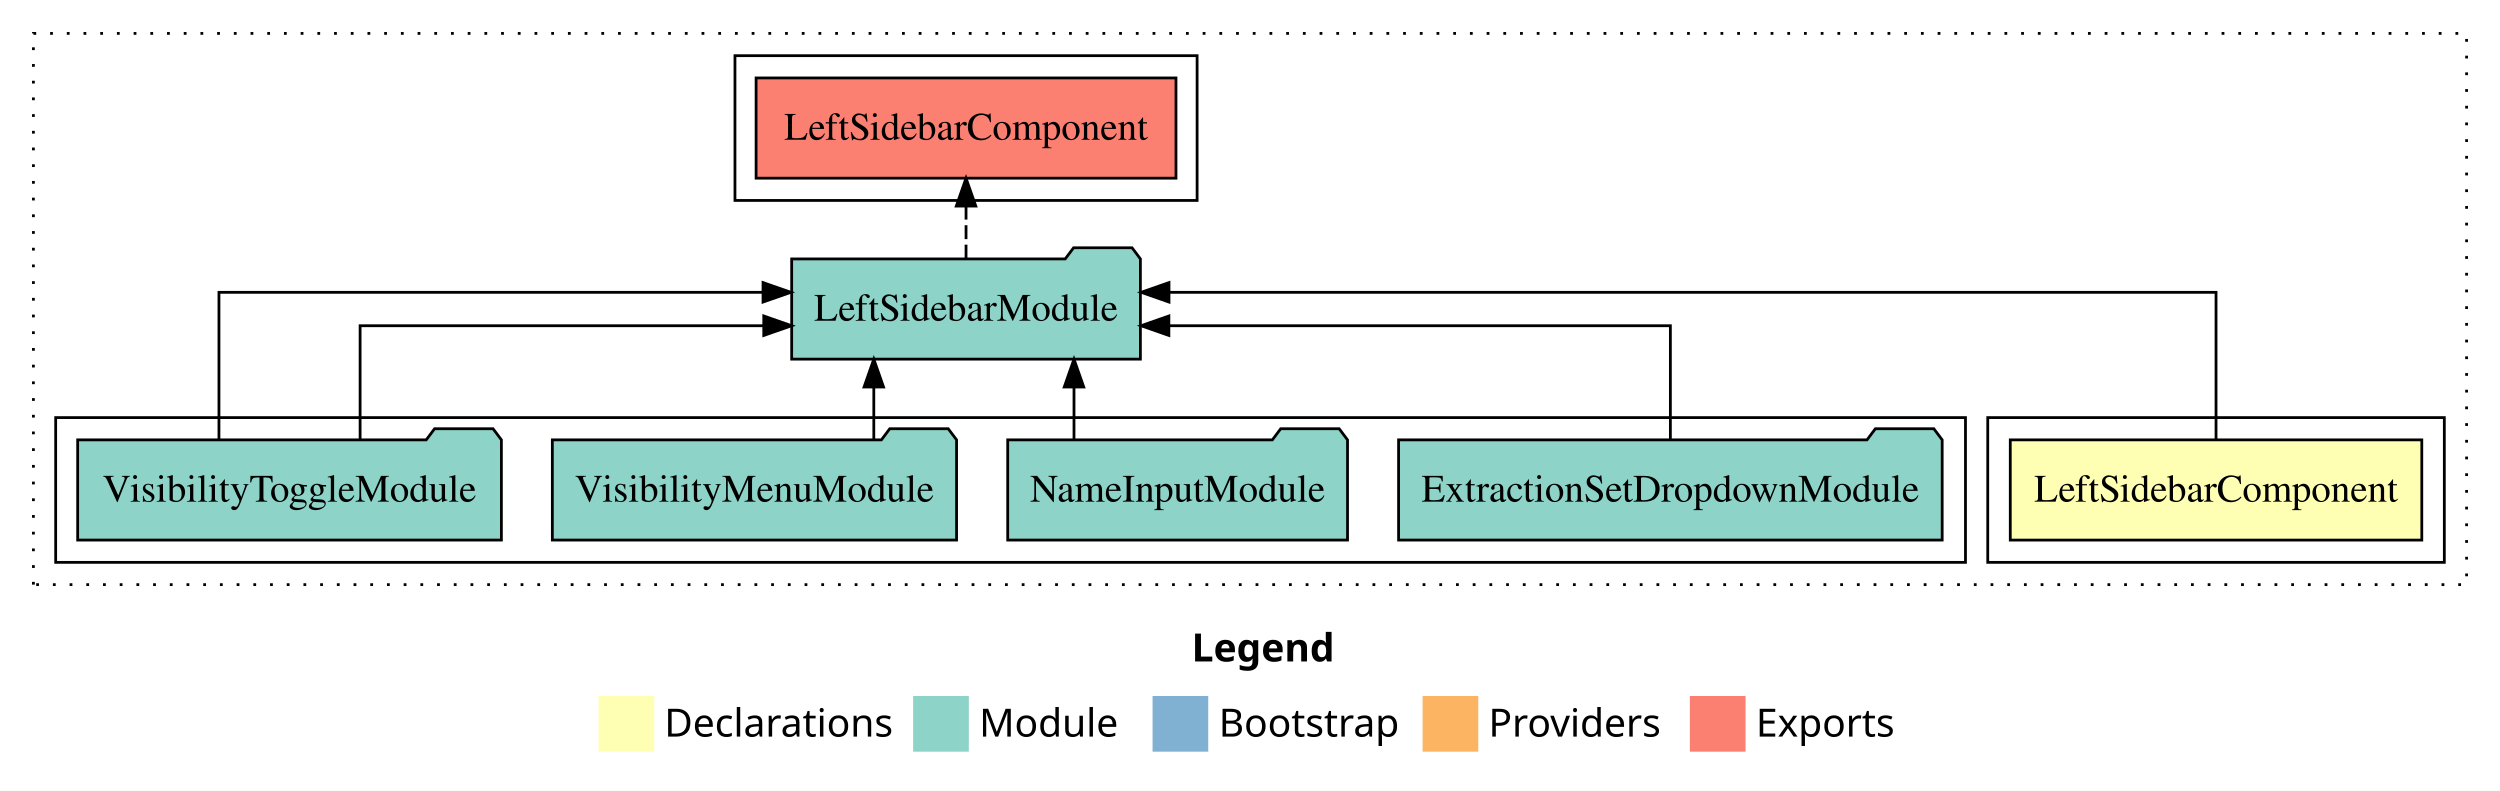
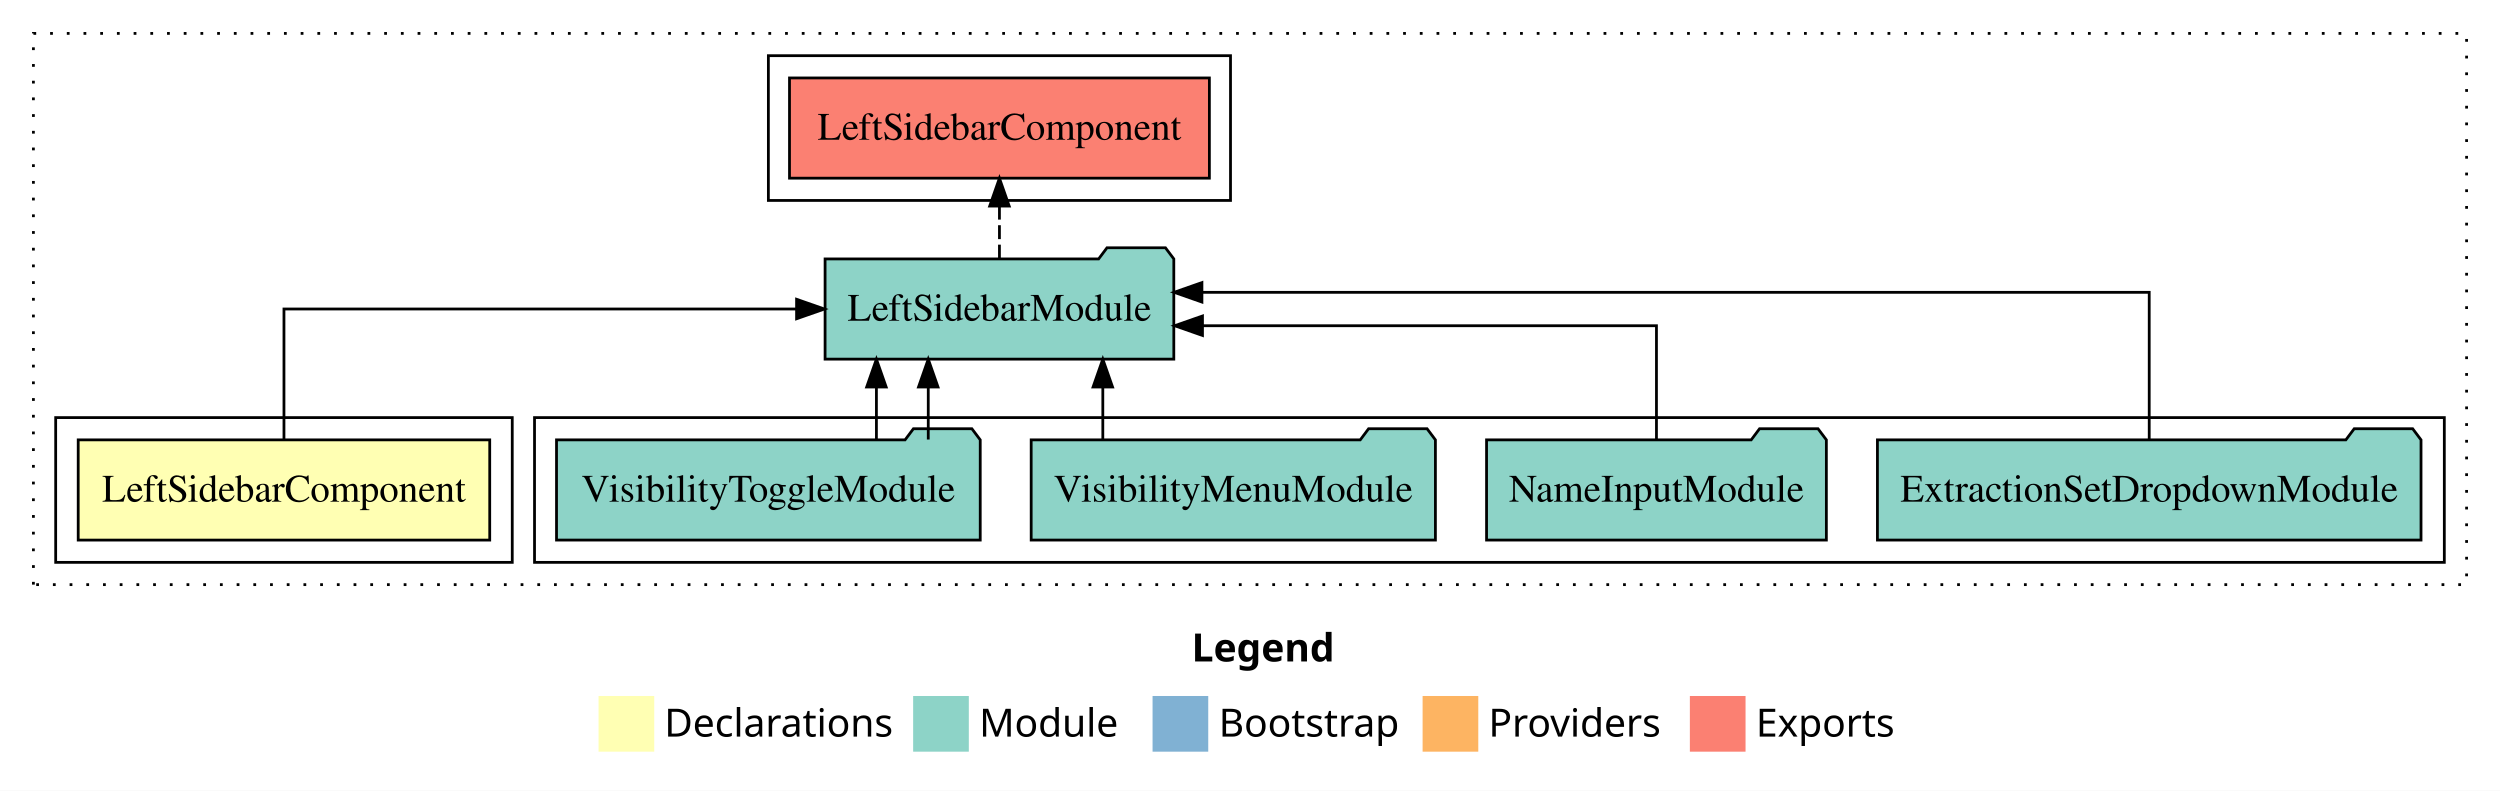
<svg xmlns="http://www.w3.org/2000/svg" width="898pt" height="284pt" viewBox="0.00 0.00 898.00 284.00">
  <g id="graph0" class="graph" transform="scale(1 1) rotate(0) translate(4 280)">
    <polygon fill="white" stroke="transparent" points="-4,4 -4,-280 894,-280 894,4 -4,4" />
    <text text-anchor="start" x="424.01" y="-42.4" font-family="Times-12" font-weight="bold" font-size="14.00">Legend</text>
    <polygon fill="#ffffb3" stroke="transparent" points="211,-10 211,-30 231,-30 231,-10 211,-10" />
    <text text-anchor="start" x="234.63" y="-15.4" font-family="Times-12" font-size="14.00">  Declarations</text>
    <polygon fill="#8dd3c7" stroke="transparent" points="324,-10 324,-30 344,-30 344,-10 324,-10" />
    <text text-anchor="start" x="347.73" y="-15.4" font-family="Times-12" font-size="14.00">  Module</text>
    <polygon fill="#80b1d3" stroke="transparent" points="410,-10 410,-30 430,-30 430,-10 410,-10" />
    <text text-anchor="start" x="433.78" y="-15.4" font-family="Times-12" font-size="14.00">  Bootstrap</text>
    <polygon fill="#fdb462" stroke="transparent" points="507,-10 507,-30 527,-30 527,-10 507,-10" />
    <text text-anchor="start" x="530.67" y="-15.4" font-family="Times-12" font-size="14.00">  Providers</text>
    <polygon fill="#fb8072" stroke="transparent" points="603,-10 603,-30 623,-30 623,-10 603,-10" />
    <text text-anchor="start" x="626.73" y="-15.4" font-family="Times-12" font-size="14.00">  Exports</text>
    <g id="clust1" class="cluster">
      <polygon fill="none" stroke="black" stroke-dasharray="1,5" points="8,-70 8,-268 882,-268 882,-70 8,-70" />
    </g>
-     <g id="clust2" class="cluster">
-       <polygon fill="none" stroke="black" points="710,-78 710,-130 874,-130 874,-78 710,-78" />
+     <g id="clust4" class="cluster">
+       <polygon fill="none" stroke="black" points="188,-78 188,-130 874,-130 874,-78 188,-78" />
    </g>
    <g id="clust5" class="cluster">
-       <polygon fill="none" stroke="black" points="260,-208 260,-260 426,-260 426,-208 260,-208" />
+       <polygon fill="none" stroke="black" points="272,-208 272,-260 438,-260 438,-208 272,-208" />
    </g>
-     <g id="clust4" class="cluster">
-       <polygon fill="none" stroke="black" points="16,-78 16,-130 702,-130 702,-78 16,-78" />
+     <g id="clust2" class="cluster">
+       <polygon fill="none" stroke="black" points="16,-78 16,-130 180,-130 180,-78 16,-78" />
    </g>
    <g id="node1" class="node">
-       <polygon fill="#ffffb3" stroke="black" points="865.91,-122 718.09,-122 718.09,-86 865.91,-86 865.91,-122" />
-       <text text-anchor="middle" x="792" y="-99.8" font-family="Times,serif" font-size="14.00">LeftSidebarComponent</text>
+       <polygon fill="#ffffb3" stroke="black" points="171.91,-122 24.09,-122 24.09,-86 171.91,-86 171.91,-122" />
+       <text text-anchor="middle" x="98" y="-99.8" font-family="Times,serif" font-size="14.00">LeftSidebarComponent</text>
    </g>
    <g id="node2" class="node">
-       <polygon fill="#8dd3c7" stroke="black" points="405.63,-187 402.63,-191 381.63,-191 378.63,-187 280.37,-187 280.37,-151 405.63,-151 405.63,-187" />
-       <text text-anchor="middle" x="343" y="-164.8" font-family="Times,serif" font-size="14.00">LeftSidebarModule</text>
+       <polygon fill="#8dd3c7" stroke="black" points="417.63,-187 414.63,-191 393.63,-191 390.63,-187 292.37,-187 292.37,-151 417.63,-151 417.63,-187" />
+       <text text-anchor="middle" x="355" y="-164.8" font-family="Times,serif" font-size="14.00">LeftSidebarModule</text>
    </g>
    <g id="edge1" class="edge">
-       <path fill="none" stroke="black" d="M792,-122.28C792,-143.32 792,-175 792,-175 792,-175 415.9,-175 415.9,-175" />
-       <polygon fill="black" stroke="black" points="415.9,-171.5 405.9,-175 415.9,-178.5 415.9,-171.5" />
+       <path fill="none" stroke="black" d="M98,-122.11C98,-141.34 98,-169 98,-169 98,-169 282.13,-169 282.13,-169" />
+       <polygon fill="black" stroke="black" points="282.13,-172.5 292.13,-169 282.13,-165.5 282.13,-172.5" />
    </g>
    <g id="node7" class="node">
-       <polygon fill="#fb8072" stroke="black" points="418.41,-252 267.59,-252 267.59,-216 418.41,-216 418.41,-252" />
-       <text text-anchor="middle" x="343" y="-229.8" font-family="Times,serif" font-size="14.00">LeftSidebarComponent </text>
+       <polygon fill="#fb8072" stroke="black" points="430.41,-252 279.59,-252 279.59,-216 430.41,-216 430.41,-252" />
+       <text text-anchor="middle" x="355" y="-229.8" font-family="Times,serif" font-size="14.00">LeftSidebarComponent </text>
    </g>
    <g id="edge7" class="edge">
-       <path fill="none" stroke="black" stroke-dasharray="5,2" d="M343,-187.11C343,-187.11 343,-205.99 343,-205.99" />
-       <polygon fill="black" stroke="black" points="339.5,-205.99 343,-215.99 346.5,-205.99 339.5,-205.99" />
+       <path fill="none" stroke="black" stroke-dasharray="5,2" d="M355,-187.11C355,-187.11 355,-205.99 355,-205.99" />
+       <polygon fill="black" stroke="black" points="351.5,-205.99 355,-215.99 358.5,-205.99 351.5,-205.99" />
    </g>
    <g id="node3" class="node">
-       <polygon fill="#8dd3c7" stroke="black" points="693.63,-122 690.63,-126 669.63,-126 666.63,-122 498.37,-122 498.37,-86 693.63,-86 693.63,-122" />
-       <text text-anchor="middle" x="596" y="-99.8" font-family="Times,serif" font-size="14.00">ExtractionSetDropdownModule</text>
+       <polygon fill="#8dd3c7" stroke="black" points="865.63,-122 862.63,-126 841.63,-126 838.63,-122 670.37,-122 670.37,-86 865.63,-86 865.63,-122" />
+       <text text-anchor="middle" x="768" y="-99.8" font-family="Times,serif" font-size="14.00">ExtractionSetDropdownModule</text>
    </g>
    <g id="edge2" class="edge">
-       <path fill="none" stroke="black" d="M596,-122.02C596,-139.37 596,-163 596,-163 596,-163 415.86,-163 415.86,-163" />
-       <polygon fill="black" stroke="black" points="415.86,-159.5 405.86,-163 415.86,-166.5 415.86,-159.5" />
+       <path fill="none" stroke="black" d="M768,-122.28C768,-143.32 768,-175 768,-175 768,-175 427.73,-175 427.73,-175" />
+       <polygon fill="black" stroke="black" points="427.73,-171.5 417.73,-175 427.73,-178.5 427.73,-171.5" />
    </g>
    <g id="node4" class="node">
-       <polygon fill="#8dd3c7" stroke="black" points="480.03,-122 477.03,-126 456.03,-126 453.03,-122 357.97,-122 357.97,-86 480.03,-86 480.03,-122" />
-       <text text-anchor="middle" x="419" y="-99.8" font-family="Times,serif" font-size="14.00">NameInputModule</text>
+       <polygon fill="#8dd3c7" stroke="black" points="652.03,-122 649.03,-126 628.03,-126 625.03,-122 529.97,-122 529.97,-86 652.03,-86 652.03,-122" />
+       <text text-anchor="middle" x="591" y="-99.8" font-family="Times,serif" font-size="14.00">NameInputModule</text>
    </g>
    <g id="edge3" class="edge">
-       <path fill="none" stroke="black" d="M381.78,-122.11C381.78,-122.11 381.78,-140.99 381.78,-140.99" />
-       <polygon fill="black" stroke="black" points="378.28,-140.99 381.78,-150.99 385.28,-140.99 378.28,-140.99" />
+       <path fill="none" stroke="black" d="M591,-122.02C591,-139.37 591,-163 591,-163 591,-163 427.93,-163 427.93,-163" />
+       <polygon fill="black" stroke="black" points="427.93,-159.5 417.93,-163 427.93,-166.5 427.93,-159.5" />
    </g>
    <g id="node5" class="node">
-       <polygon fill="#8dd3c7" stroke="black" points="339.6,-122 336.6,-126 315.6,-126 312.6,-122 194.4,-122 194.4,-86 339.6,-86 339.6,-122" />
-       <text text-anchor="middle" x="267" y="-99.8" font-family="Times,serif" font-size="14.00">VisibilityMenuModule</text>
+       <polygon fill="#8dd3c7" stroke="black" points="511.6,-122 508.6,-126 487.6,-126 484.6,-122 366.4,-122 366.4,-86 511.6,-86 511.6,-122" />
+       <text text-anchor="middle" x="439" y="-99.8" font-family="Times,serif" font-size="14.00">VisibilityMenuModule</text>
    </g>
    <g id="edge4" class="edge">
-       <path fill="none" stroke="black" d="M309.87,-122.11C309.87,-122.11 309.87,-140.99 309.87,-140.99" />
-       <polygon fill="black" stroke="black" points="306.37,-140.99 309.87,-150.99 313.37,-140.99 306.37,-140.99" />
+       <path fill="none" stroke="black" d="M392.13,-122.11C392.13,-122.11 392.13,-140.99 392.13,-140.99" />
+       <polygon fill="black" stroke="black" points="388.63,-140.99 392.13,-150.99 395.63,-140.99 388.63,-140.99" />
    </g>
    <g id="node6" class="node">
-       <polygon fill="#8dd3c7" stroke="black" points="176.1,-122 173.1,-126 152.1,-126 149.1,-122 23.9,-122 23.9,-86 176.1,-86 176.1,-122" />
-       <text text-anchor="middle" x="100" y="-99.8" font-family="Times,serif" font-size="14.00">VisibilityToggleModule</text>
+       <polygon fill="#8dd3c7" stroke="black" points="348.1,-122 345.1,-126 324.1,-126 321.1,-122 195.9,-122 195.9,-86 348.1,-86 348.1,-122" />
+       <text text-anchor="middle" x="272" y="-99.8" font-family="Times,serif" font-size="14.00">VisibilityToggleModule</text>
    </g>
    <g id="edge5" class="edge">
-       <path fill="none" stroke="black" d="M125.35,-122.02C125.35,-139.37 125.35,-163 125.35,-163 125.35,-163 270.34,-163 270.34,-163" />
-       <polygon fill="black" stroke="black" points="270.34,-166.5 280.34,-163 270.34,-159.5 270.34,-166.5" />
+       <path fill="none" stroke="black" d="M310.81,-122.11C310.81,-122.11 310.81,-140.99 310.81,-140.99" />
+       <polygon fill="black" stroke="black" points="307.31,-140.99 310.81,-150.99 314.31,-140.99 307.31,-140.99" />
    </g>
    <g id="edge6" class="edge">
-       <path fill="none" stroke="black" d="M74.65,-122.28C74.65,-143.32 74.65,-175 74.65,-175 74.65,-175 270.08,-175 270.08,-175" />
-       <polygon fill="black" stroke="black" points="270.08,-178.5 280.08,-175 270.08,-171.5 270.08,-178.5" />
+       <path fill="none" stroke="black" d="M329.43,-122.11C329.43,-122.11 329.43,-140.99 329.43,-140.99" />
+       <polygon fill="black" stroke="black" points="325.93,-140.99 329.43,-150.99 332.93,-140.99 325.93,-140.99" />
    </g>
  </g>
</svg>
